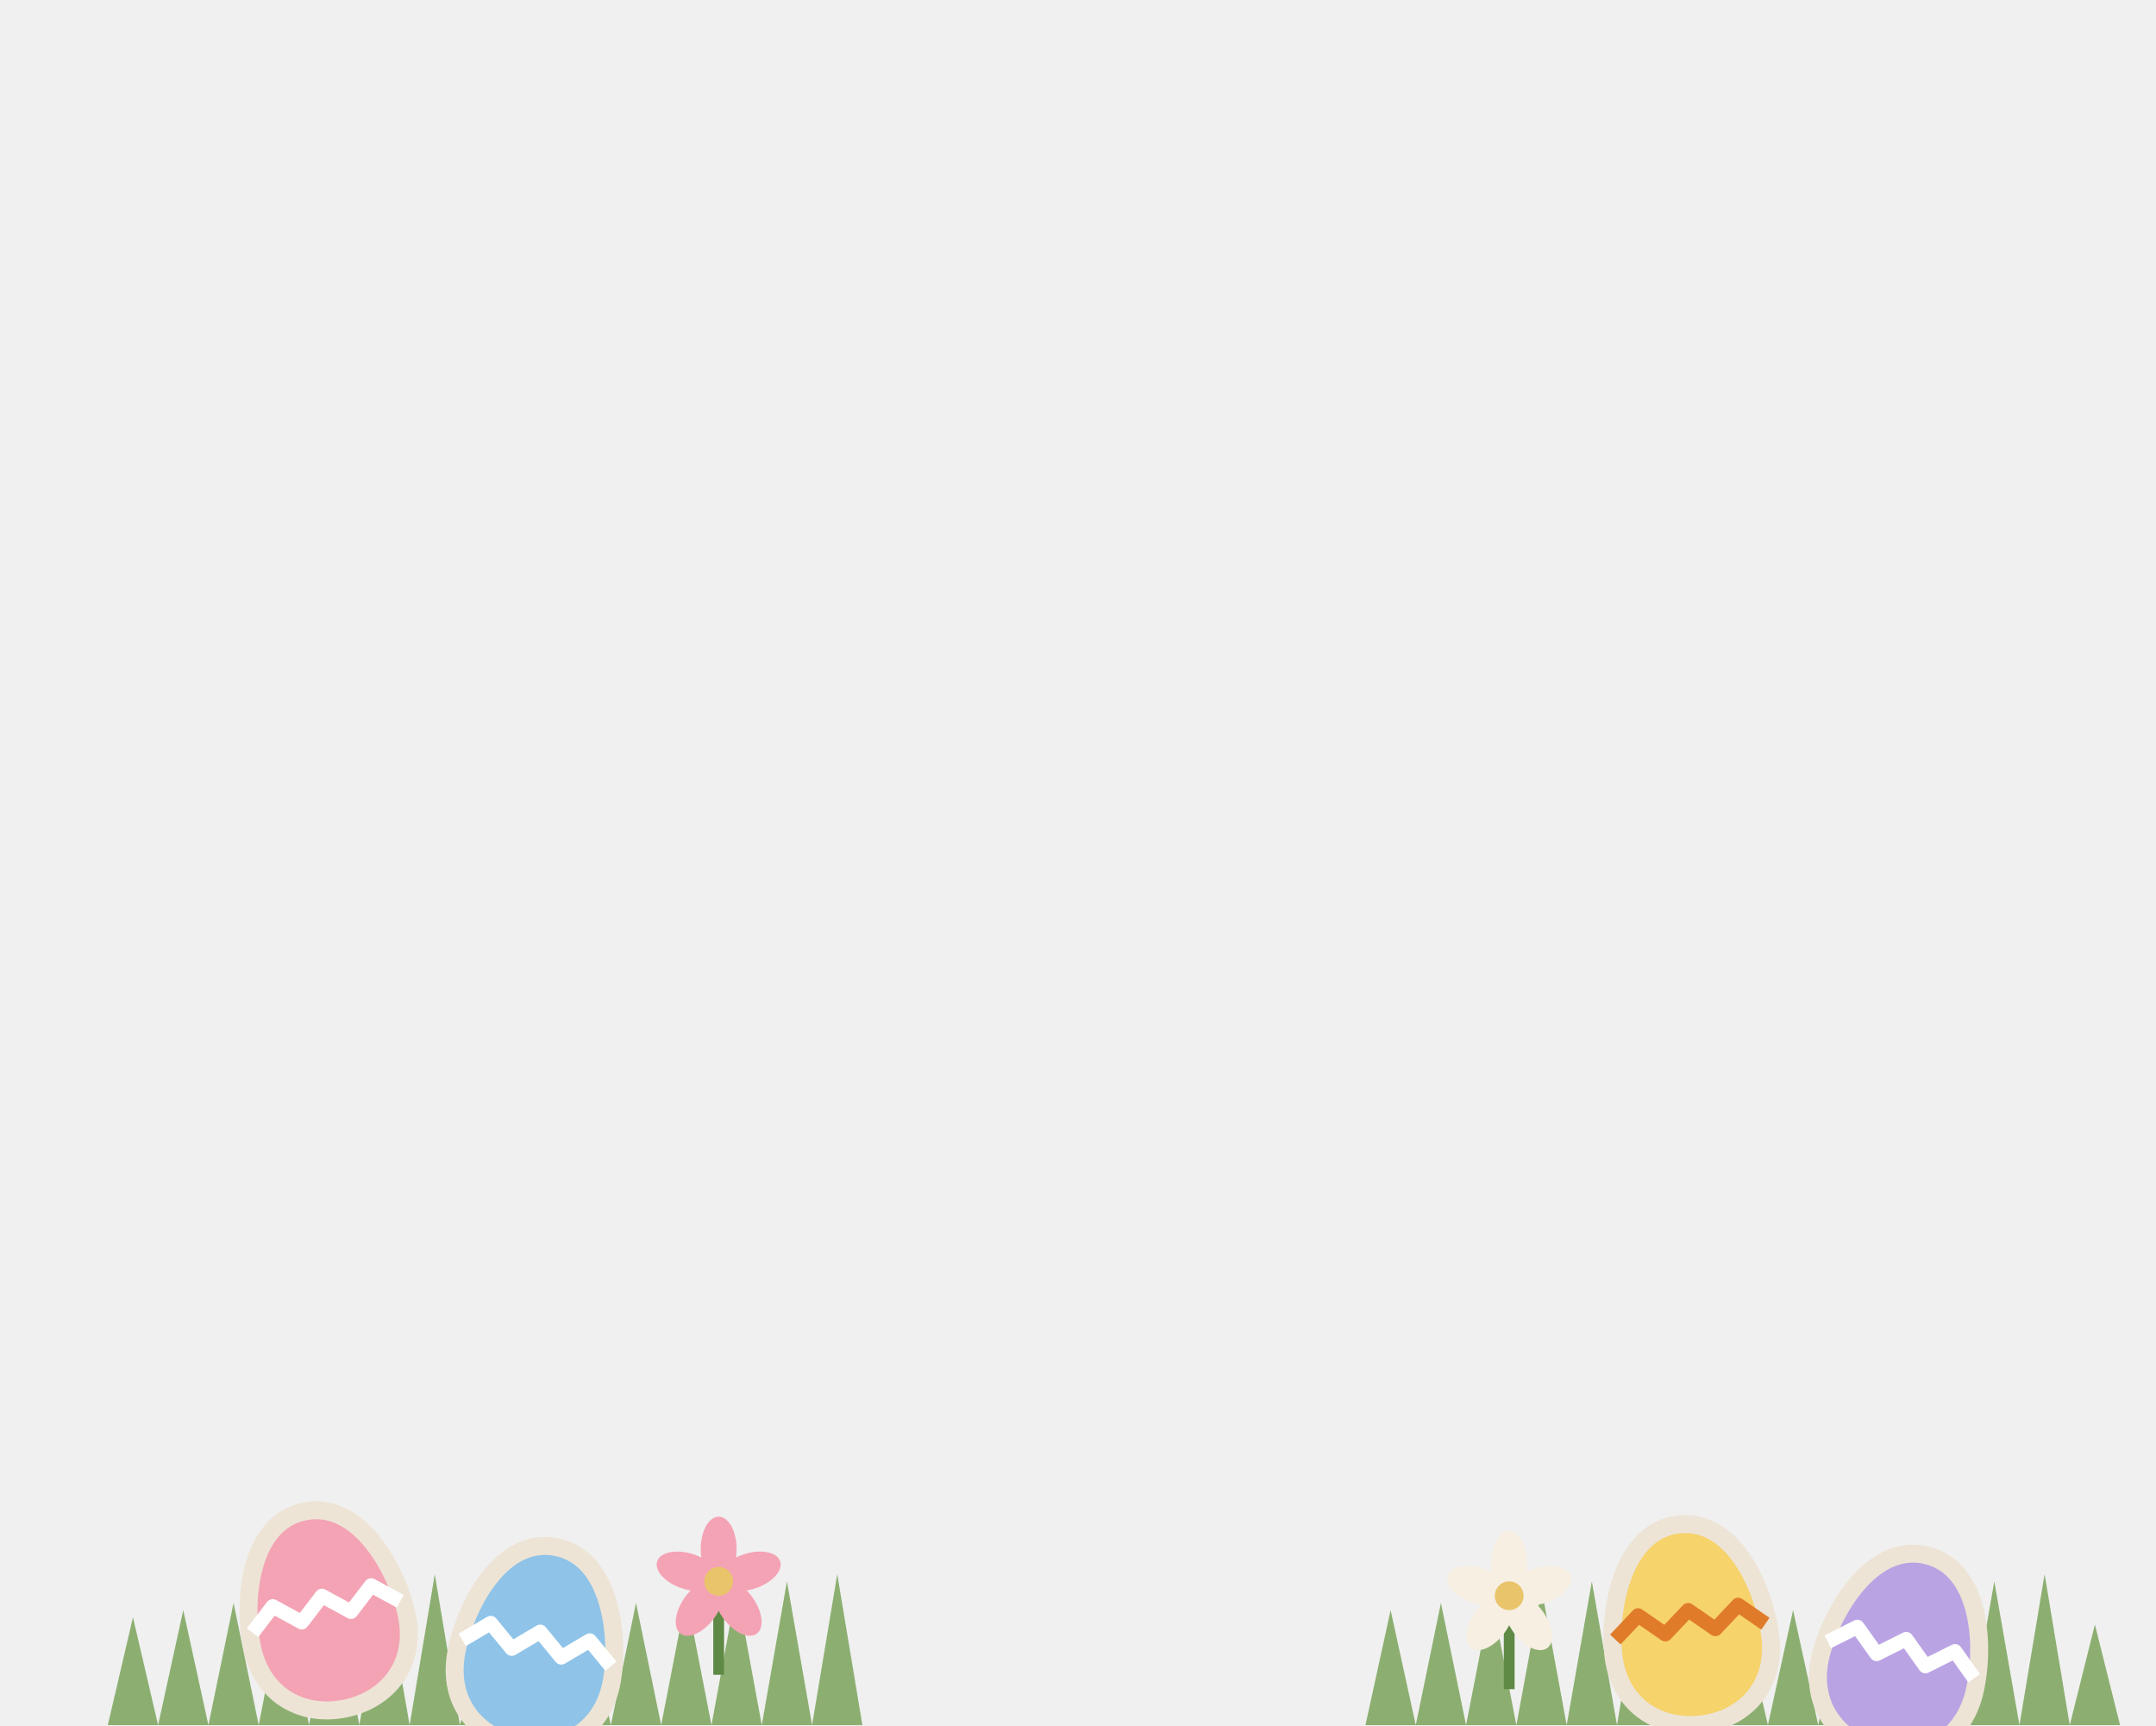
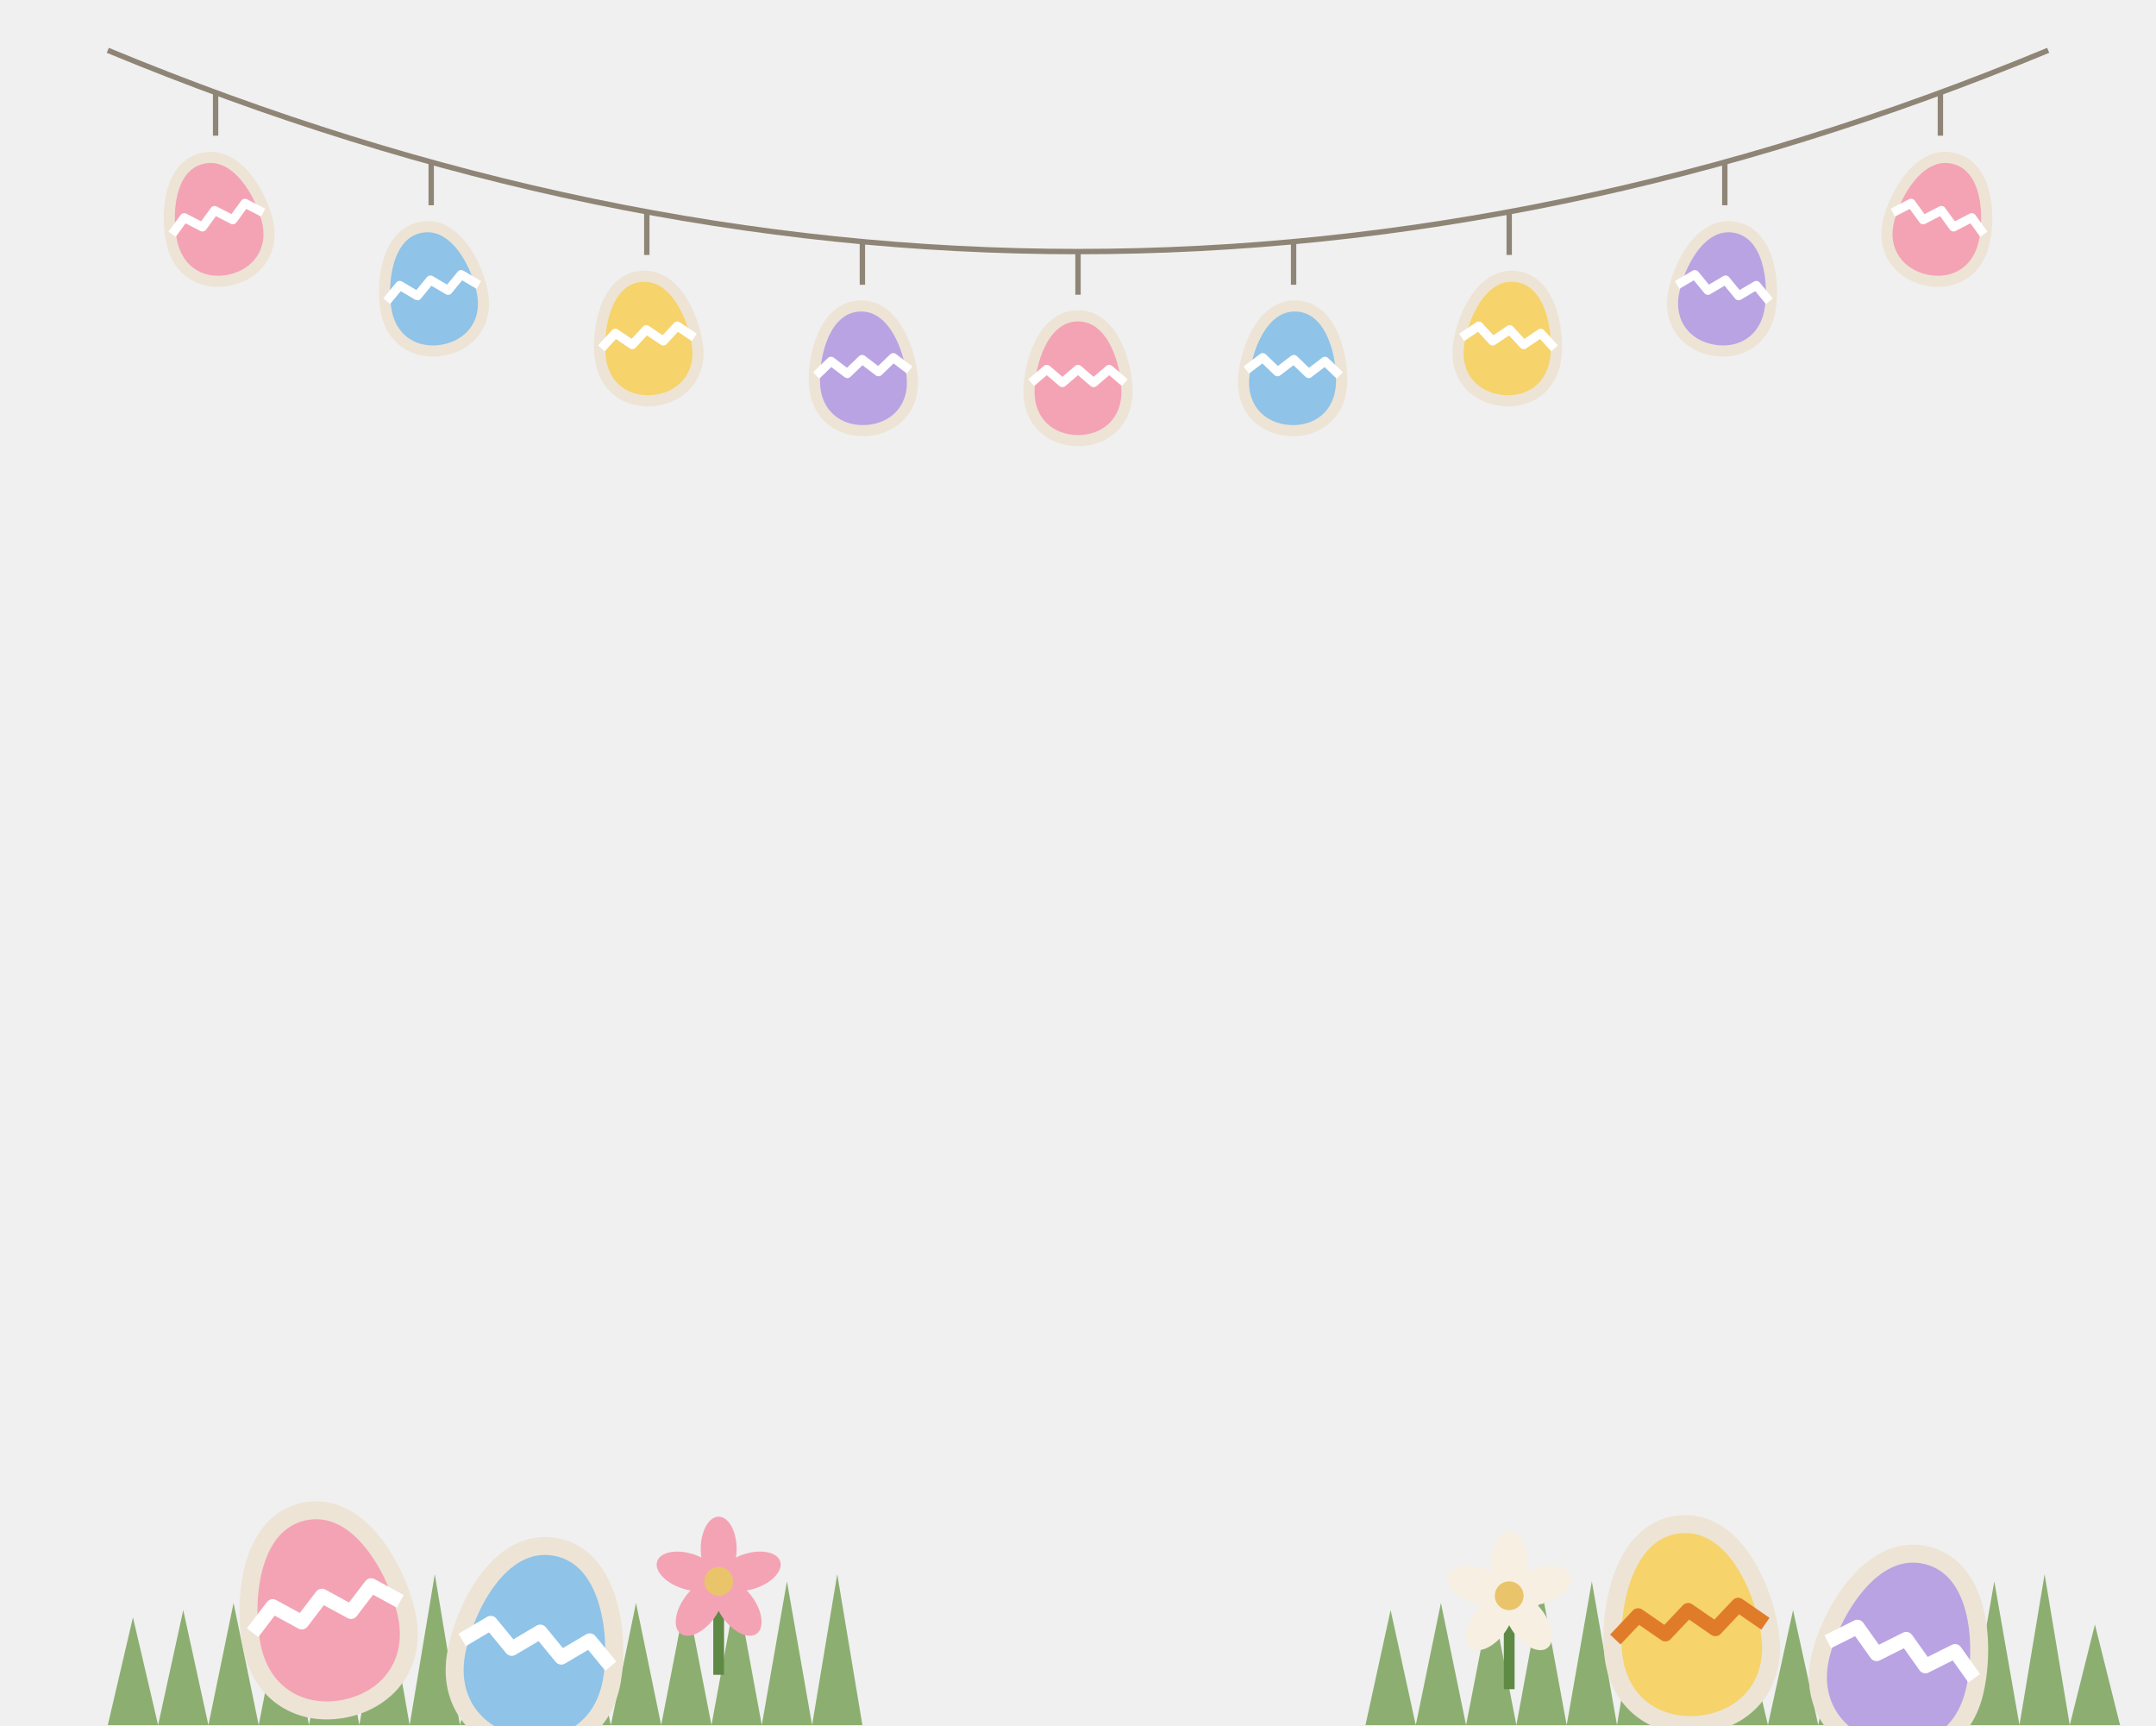
<svg xmlns="http://www.w3.org/2000/svg" viewBox="0 0 600 480" width="600" height="480" aria-hidden="true">
+   <path d="M30 14 Q 300 126 570 14" fill="none" stroke="#8f8577" stroke-width="1.5" />
+   <path d="M60 25.753 V 37.753" stroke="#8f8577" stroke-width="1.5" />
+   <g transform="translate(60 59.75309) scale(.62) rotate(-13.33333)">
+     <path d="M0 -26 C 16 -26 22 -4 22 8 C 22 22 12 30 0 30 C -12 30 -22 22 -22 8 C -22 -4 -16 -26 0 -26 Z" fill="#f4a3b5" stroke="#ede4d6" stroke-width="5" />
+     <path d="M-21 4 l7 -6 l7 6 l7 -6 l7 6 l7 -6 l7 6" fill="none" stroke="#ffffff" stroke-width="4" stroke-linejoin="round" />
+   </g>
+   <path d="M120 45.111 V 57.111" stroke="#8f8577" stroke-width="1.5" />
+   <g transform="translate(120 79.11111) scale(.62) rotate(-10)">
+     <path d="M0 -26 C 16 -26 22 -4 22 8 C 22 22 12 30 0 30 C -12 30 -22 22 -22 8 C -22 -4 -16 -26 0 -26 Z" fill="#8fc3e8" stroke="#ede4d6" stroke-width="5" />
+     <path d="M-21 4 l7 -6 l7 6 l7 -6 l7 6 l7 -6 l7 6" fill="none" stroke="#ffffff" stroke-width="4" stroke-linejoin="round" />
+   </g>
+   <path d="M180 58.938 V 70.938" stroke="#8f8577" stroke-width="1.5" />
+   <g transform="translate(180 92.93827) scale(.62) rotate(-6.666667)">
+     <path d="M0 -26 C 16 -26 22 -4 22 8 C 22 22 12 30 0 30 C -12 30 -22 22 -22 8 C -22 -4 -16 -26 0 -26 Z" fill="#f6d36b" stroke="#ede4d6" stroke-width="5" />
+     <path d="M-21 4 l7 -6 l7 6 l7 -6 l7 6 l7 -6 l7 6" fill="none" stroke="#ffffff" stroke-width="4" stroke-linejoin="round" />
+   </g>
+   <path d="M240 67.235 V 79.235" stroke="#8f8577" stroke-width="1.5" />
+   <g transform="translate(240 101.2346) scale(.62) rotate(-3.333333)">
+     <path d="M0 -26 C 16 -26 22 -4 22 8 C 22 22 12 30 0 30 C -12 30 -22 22 -22 8 C -22 -4 -16 -26 0 -26 Z" fill="#b9a3e3" stroke="#ede4d6" stroke-width="5" />
+     <path d="M-21 4 l7 -6 l7 6 l7 -6 l7 6 l7 -6 l7 6" fill="none" stroke="#ffffff" stroke-width="4" stroke-linejoin="round" />
+   </g>
+   <path d="M300 70 V 82" stroke="#8f8577" stroke-width="1.5" />
+   <g transform="translate(300 104) scale(.62) rotate(0)">
+     <path d="M0 -26 C 16 -26 22 -4 22 8 C 22 22 12 30 0 30 C -12 30 -22 22 -22 8 C -22 -4 -16 -26 0 -26 Z" fill="#f4a3b5" stroke="#ede4d6" stroke-width="5" />
+     <path d="M-21 4 l7 -6 l7 6 l7 -6 l7 6 l7 -6 l7 6" fill="none" stroke="#ffffff" stroke-width="4" stroke-linejoin="round" />
+   </g>
+   <path d="M360 67.235 V 79.235" stroke="#8f8577" stroke-width="1.5" />
+   <g transform="translate(360 101.2346) scale(.62) rotate(3.333333)">
+     <path d="M0 -26 C 16 -26 22 -4 22 8 C 22 22 12 30 0 30 C -12 30 -22 22 -22 8 C -22 -4 -16 -26 0 -26 Z" fill="#8fc3e8" stroke="#ede4d6" stroke-width="5" />
+     <path d="M-21 4 l7 -6 l7 6 l7 -6 l7 6 l7 -6 l7 6" fill="none" stroke="#ffffff" stroke-width="4" stroke-linejoin="round" />
+   </g>
+   <path d="M420 58.938 V 70.938" stroke="#8f8577" stroke-width="1.5" />
+   <g transform="translate(420 92.93827) scale(.62) rotate(6.666667)">
+     <path d="M0 -26 C 16 -26 22 -4 22 8 C 22 22 12 30 0 30 C -12 30 -22 22 -22 8 C -22 -4 -16 -26 0 -26 Z" fill="#f6d36b" stroke="#ede4d6" stroke-width="5" />
+     <path d="M-21 4 l7 -6 l7 6 l7 -6 l7 6 l7 -6 l7 6" fill="none" stroke="#ffffff" stroke-width="4" stroke-linejoin="round" />
+   </g>
+   <path d="M480 45.111 V 57.111" stroke="#8f8577" stroke-width="1.5" />
+   <g transform="translate(480 79.11111) scale(.62) rotate(10)">
+     <path d="M0 -26 C 16 -26 22 -4 22 8 C 22 22 12 30 0 30 C -12 30 -22 22 -22 8 C -22 -4 -16 -26 0 -26 Z" fill="#b9a3e3" stroke="#ede4d6" stroke-width="5" />
+     <path d="M-21 4 l7 -6 l7 6 l7 -6 l7 6 l7 -6 l7 6" fill="none" stroke="#ffffff" stroke-width="4" stroke-linejoin="round" />
+   </g>
+   <path d="M540 25.753 V 37.753" stroke="#8f8577" stroke-width="1.5" />
+   <g transform="translate(540 59.75309) scale(.62) rotate(13.33333)">
+     <path d="M0 -26 C 16 -26 22 -4 22 8 C 22 22 12 30 0 30 C -12 30 -22 22 -22 8 C -22 -4 -16 -26 0 -26 Z" fill="#f4a3b5" stroke="#ede4d6" stroke-width="5" />
+     <path d="M-21 4 l7 -6 l7 6 l7 -6 l7 6 l7 -6 l7 6" fill="none" stroke="#ffffff" stroke-width="4" stroke-linejoin="round" />
+   </g>
  <path d="M30 480 L 37 450 L 44 480 L 51 448 L 58 480 L 65 446 L 72 480 L 79 444 L 86 480 L 93 442 L 100 480 L 107 440 L 114 480 L 121 438 L 128 480 L 135 452 L 142 480 L 149 450 L 156 480 L 163 448 L 170 480 L 177 446 L 184 480 L 191 444 L 198 480 L 205 442 L 212 480 L 219 440 L 226 480 L 233 438 L 240 480 Z" fill="#7aa35a" opacity="0.85" />
  <path d="M380 480 L 387 448 L 394 480 L 401 446 L 408 480 L 415 444 L 422 480 L 429 442 L 436 480 L 443 440 L 450 480 L 457 438 L 464 480 L 471 452 L 478 480 L 485 450 L 492 480 L 499 448 L 506 480 L 513 446 L 520 480 L 527 444 L 534 480 L 541 442 L 548 480 L 555 440 L 562 480 L 569 438 L 576 480 L 583 452 L 590 480 Z" fill="#7aa35a" opacity="0.85" />
  <g transform="translate(90 446) rotate(-12)">
    <path d="M0 -26 C 16 -26 22 -4 22 8 C 22 22 12 30 0 30 C -12 30 -22 22 -22 8 C -22 -4 -16 -26 0 -26 Z" fill="#f4a3b5" stroke="#ede4d6" stroke-width="5" />
    <path d="M-21 4 l7 -6 l7 6 l7 -6 l7 6 l7 -6 l7 6" fill="none" stroke="#ffffff" stroke-width="4" stroke-linejoin="round" />
  </g>
  <g transform="translate(150 456) rotate(10)">
    <path d="M0 -26 C 16 -26 22 -4 22 8 C 22 22 12 30 0 30 C -12 30 -22 22 -22 8 C -22 -4 -16 -26 0 -26 Z" fill="#8fc3e8" stroke="#ede4d6" stroke-width="5" />
    <path d="M-21 4 l7 -6 l7 6 l7 -6 l7 6 l7 -6 l7 6" fill="none" stroke="#ffffff" stroke-width="4" stroke-linejoin="round" />
  </g>
  <g transform="translate(470 450) rotate(-6)">
    <path d="M0 -26 C 16 -26 22 -4 22 8 C 22 22 12 30 0 30 C -12 30 -22 22 -22 8 C -22 -4 -16 -26 0 -26 Z" fill="#f6d36b" stroke="#ede4d6" stroke-width="5" />
    <path d="M-21 4 l7 -6 l7 6 l7 -6 l7 6 l7 -6 l7 6" fill="none" stroke="#e07b2a" stroke-width="4" stroke-linejoin="round" />
  </g>
  <g transform="translate(530 458) rotate(14)">
    <path d="M0 -26 C 16 -26 22 -4 22 8 C 22 22 12 30 0 30 C -12 30 -22 22 -22 8 C -22 -4 -16 -26 0 -26 Z" fill="#b9a3e3" stroke="#ede4d6" stroke-width="5" />
    <path d="M-21 4 l7 -6 l7 6 l7 -6 l7 6 l7 -6 l7 6" fill="none" stroke="#ffffff" stroke-width="4" stroke-linejoin="round" />
  </g>
  <g transform="translate(200 440)">
    <path d="M0 0 V 26" stroke="#5f8a45" stroke-width="3" />
    <ellipse rx="5" ry="9" fill="#f4a3b5" transform="rotate(0) translate(0 -9)" />
    <ellipse rx="5" ry="9" fill="#f4a3b5" transform="rotate(72) translate(0 -9)" />
    <ellipse rx="5" ry="9" fill="#f4a3b5" transform="rotate(144) translate(0 -9)" />
    <ellipse rx="5" ry="9" fill="#f4a3b5" transform="rotate(216) translate(0 -9)" />
    <ellipse rx="5" ry="9" fill="#f4a3b5" transform="rotate(288) translate(0 -9)" />
    <circle r="4" fill="#e9c46a" />
  </g>
  <g transform="translate(420 444)">
    <path d="M0 0 V 26" stroke="#5f8a45" stroke-width="3" />
    <ellipse rx="5" ry="9" fill="#f6efe2" transform="rotate(0) translate(0 -9)" />
    <ellipse rx="5" ry="9" fill="#f6efe2" transform="rotate(72) translate(0 -9)" />
    <ellipse rx="5" ry="9" fill="#f6efe2" transform="rotate(144) translate(0 -9)" />
    <ellipse rx="5" ry="9" fill="#f6efe2" transform="rotate(216) translate(0 -9)" />
    <ellipse rx="5" ry="9" fill="#f6efe2" transform="rotate(288) translate(0 -9)" />
    <circle r="4" fill="#e9c46a" />
  </g>
</svg>
